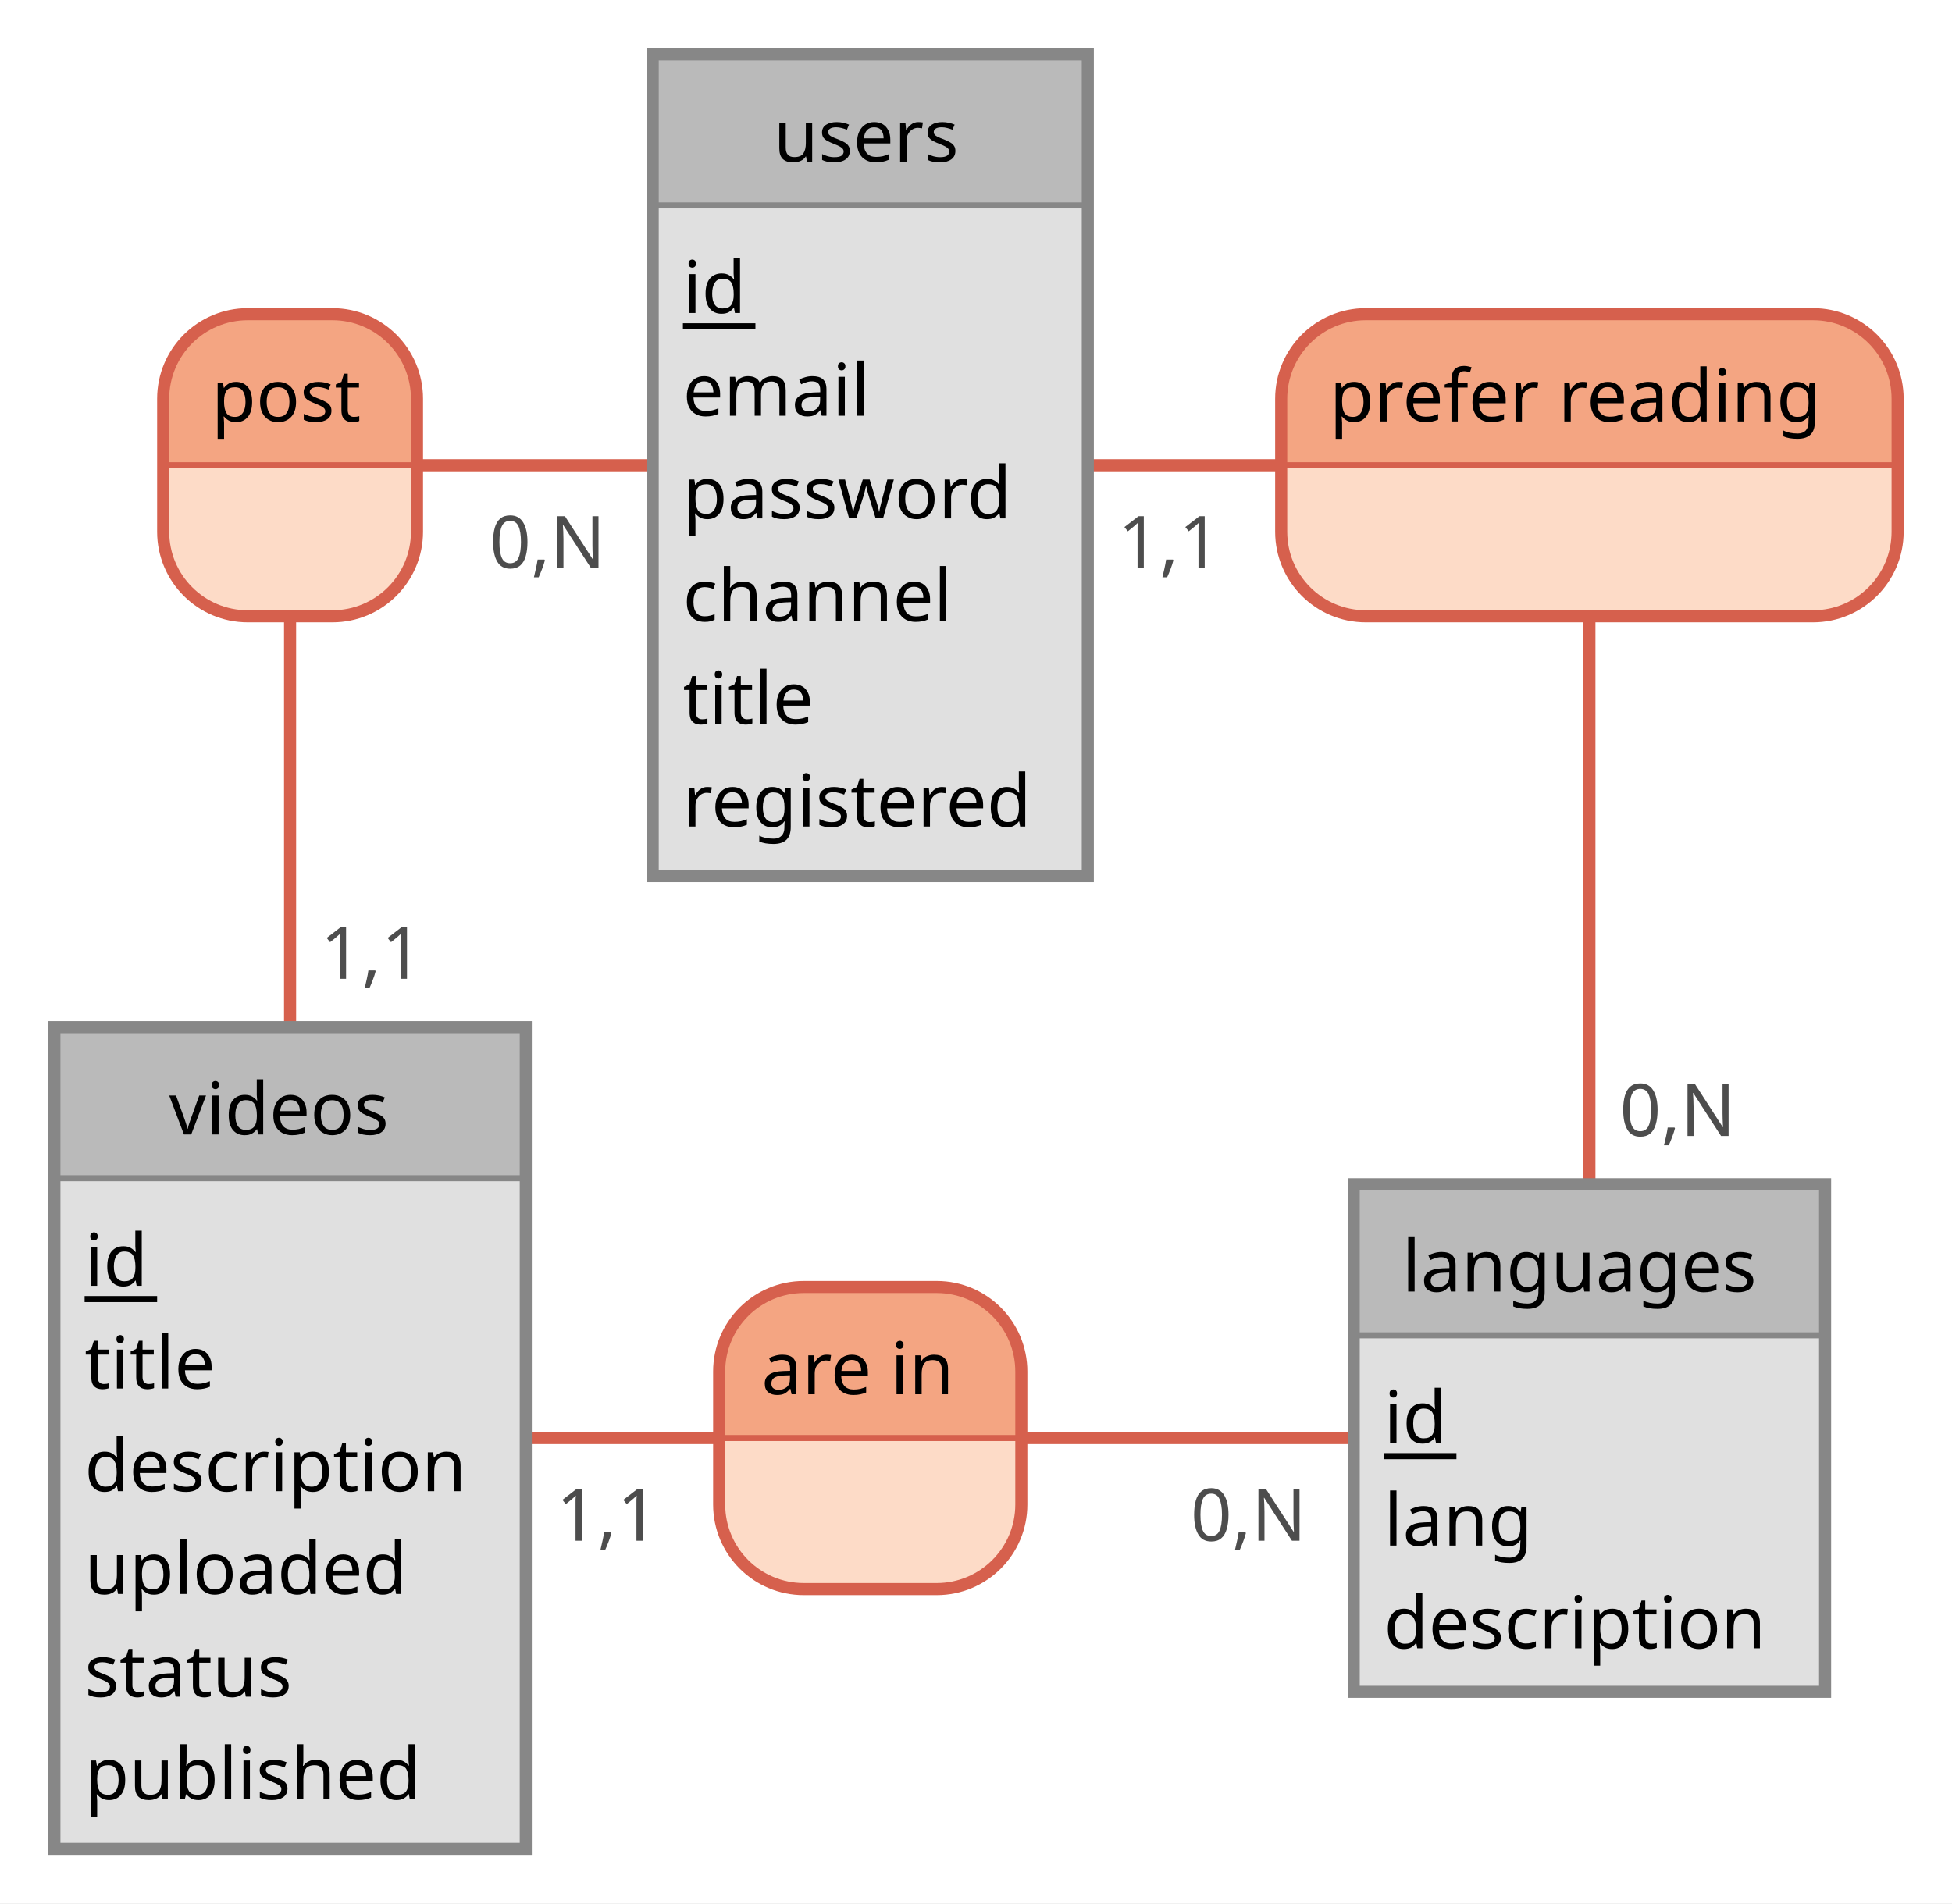
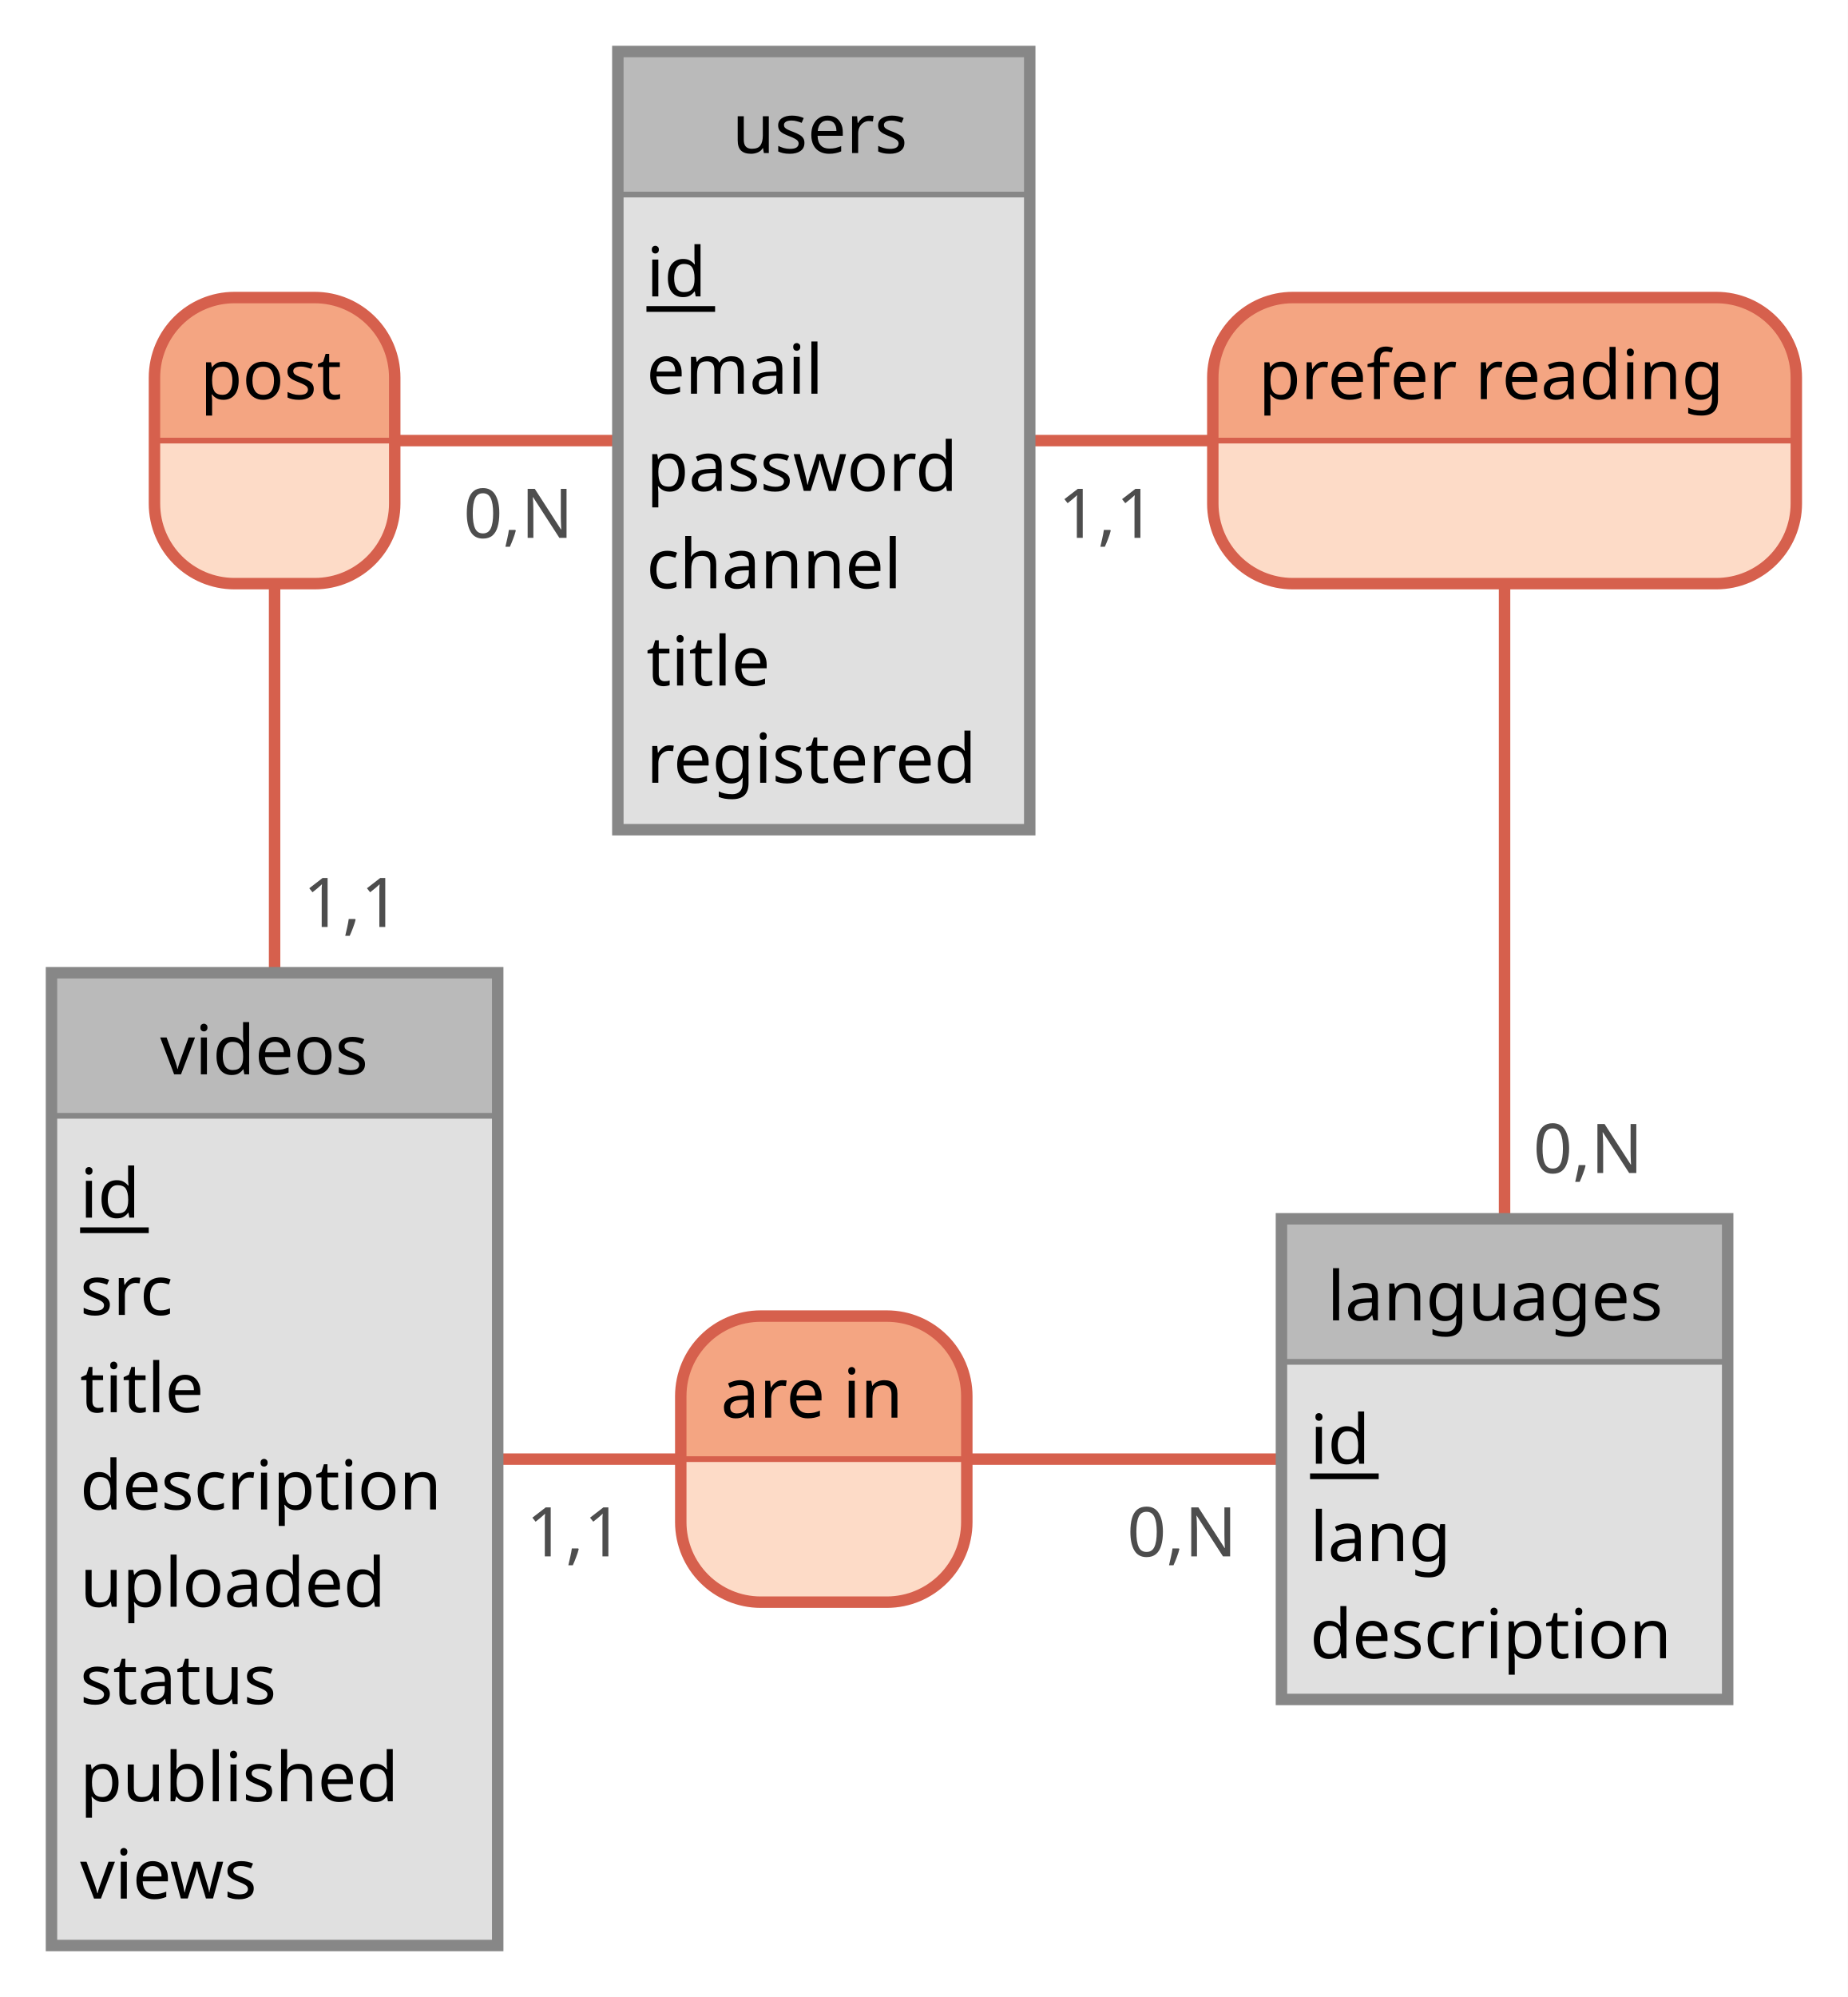
- <svg xmlns="http://www.w3.org/2000/svg" width="323" height="315" viewBox="0 0 323 315">
-   <rect id="frame" x="0" y="0" width="323" height="315" fill="#fff" stroke="none" stroke-width="0" />
+ <svg xmlns="http://www.w3.org/2000/svg" width="323" height="349" viewBox="0 0 323 349">
+   <rect id="frame" x="0" y="0" width="323" height="349" fill="#fff" stroke="none" stroke-width="0" />
  <g>
    <line x1="144" y1="77" x2="48" y2="77" stroke="#d6604d" stroke-width="2" />
    <text x="81" y="94" fill="#4d4d4d" font-family="Verdana" font-size="12">0,N</text>
-     <line x1="48" y1="238" x2="48" y2="77" stroke="#d6604d" stroke-width="2" />
+     <line x1="48" y1="255" x2="48" y2="77" stroke="#d6604d" stroke-width="2" />
    <text x="53" y="162" fill="#4d4d4d" font-family="Verdana" font-size="12">1,1</text>
    <g>
      <path d="M55 52 a14 14 90 0 1 14 14 V77 h-42 V66 a14 14 90 0 1 14 -14" fill="#f4a582" stroke="#f4a582" stroke-width="0" />
      <path d="M69 77 v11 a14 14 90 0 1 -14 14 H41 a14 14 90 0 1 -14 -14 V77 H42" fill="#fddbc7" stroke="#fddbc7" stroke-width="0" />
      <rect x="27" y="52" width="42" height="50" fill="none" rx="14" stroke="#d6604d" stroke-width="2" />
      <line x1="27" y1="77" x2="69" y2="77" stroke="#d6604d" stroke-width="1" />
      <text x="35" y="69.75" fill="#000" font-family="Verdana" font-size="12">post</text>
    </g>
  </g>
  <g>
    <line x1="144" y1="77" x2="263" y2="77" stroke="#d6604d" stroke-width="2" />
    <text x="185" y="94" fill="#4d4d4d" font-family="Verdana" font-size="12">1,1</text>
-     <line x1="263" y1="238" x2="263" y2="77" stroke="#d6604d" stroke-width="2" />
-     <text x="268" y="188" fill="#4d4d4d" font-family="Verdana" font-size="12">0,N</text>
+     <line x1="263" y1="255" x2="263" y2="77" stroke="#d6604d" stroke-width="2" />
+     <text x="268" y="205" fill="#4d4d4d" font-family="Verdana" font-size="12">0,N</text>
    <g>
      <path d="M300 52 a14 14 90 0 1 14 14 V77 h-102 V66 a14 14 90 0 1 14 -14" fill="#f4a582" stroke="#f4a582" stroke-width="0" />
      <path d="M314 77 v11 a14 14 90 0 1 -14 14 H226 a14 14 90 0 1 -14 -14 V77 H102" fill="#fddbc7" stroke="#fddbc7" stroke-width="0" />
      <rect x="212" y="52" width="102" height="50" fill="none" rx="14" stroke="#d6604d" stroke-width="2" />
      <line x1="212" y1="77" x2="314" y2="77" stroke="#d6604d" stroke-width="1" />
      <text x="220" y="69.75" fill="#000" font-family="Verdana" font-size="12">prefer reading</text>
    </g>
  </g>
  <g>
-     <line x1="48" y1="238" x2="144" y2="238" stroke="#d6604d" stroke-width="2" />
-     <text x="92" y="255" fill="#4d4d4d" font-family="Verdana" font-size="12">1,1</text>
-     <line x1="263" y1="238" x2="144" y2="238" stroke="#d6604d" stroke-width="2" />
-     <text x="197" y="255" fill="#4d4d4d" font-family="Verdana" font-size="12">0,N</text>
+     <line x1="48" y1="255" x2="144" y2="255" stroke="#d6604d" stroke-width="2" />
+     <text x="92" y="272" fill="#4d4d4d" font-family="Verdana" font-size="12">1,1</text>
+     <line x1="263" y1="255" x2="144" y2="255" stroke="#d6604d" stroke-width="2" />
+     <text x="197" y="272" fill="#4d4d4d" font-family="Verdana" font-size="12">0,N</text>
    <g>
-       <path d="M155 213 a14 14 90 0 1 14 14 V238 h-50 V227 a14 14 90 0 1 14 -14" fill="#f4a582" stroke="#f4a582" stroke-width="0" />
-       <path d="M169 238 v11 a14 14 90 0 1 -14 14 H133 a14 14 90 0 1 -14 -14 V238 H50" fill="#fddbc7" stroke="#fddbc7" stroke-width="0" />
-       <rect x="119" y="213" width="50" height="50" fill="none" rx="14" stroke="#d6604d" stroke-width="2" />
-       <line x1="119" y1="238" x2="169" y2="238" stroke="#d6604d" stroke-width="1" />
-       <text x="126" y="230.75" fill="#000" font-family="Verdana" font-size="12">are in</text>
+       <path d="M155 230 a14 14 90 0 1 14 14 V255 h-50 V244 a14 14 90 0 1 14 -14" fill="#f4a582" stroke="#f4a582" stroke-width="0" />
+       <path d="M169 255 v11 a14 14 90 0 1 -14 14 H133 a14 14 90 0 1 -14 -14 V255 H50" fill="#fddbc7" stroke="#fddbc7" stroke-width="0" />
+       <rect x="119" y="230" width="50" height="50" fill="none" rx="14" stroke="#d6604d" stroke-width="2" />
+       <line x1="119" y1="255" x2="169" y2="255" stroke="#d6604d" stroke-width="1" />
+       <text x="126" y="247.75" fill="#000" font-family="Verdana" font-size="12">are in</text>
    </g>
  </g>
  <g>
    <g>
      <rect x="108" y="9" width="72" height="25" fill="#bababa" stroke="#bababa" stroke-width="0" opacity="1" />
      <rect x="108" y="34" width="72" height="111" fill="#e0e0e0" stroke="#e0e0e0" stroke-width="0" opacity="1" />
      <rect x="108" y="9" width="72" height="136" fill="none" stroke="#878787" stroke-width="2" opacity="1" />
      <line x1="108" y1="34" x2="180" y2="34" stroke="#878787" stroke-width="1" />
    </g>
    <text x="128" y="26.75" fill="#000" font-family="Verdana" font-size="12">users</text>
    <text x="113" y="51.8" fill="#000" font-family="Verdana" font-size="12">id</text>
    <line x1="113" y1="54" x2="125" y2="54" stroke="#000" stroke-width="1" />
    <text x="113" y="68.8" fill="#000" font-family="Verdana" font-size="12">email</text>
    <text x="113" y="85.8" fill="#000" font-family="Verdana" font-size="12">password</text>
    <text x="113" y="102.8" fill="#000" font-family="Verdana" font-size="12">channel</text>
    <text x="113" y="119.8" fill="#000" font-family="Verdana" font-size="12">title</text>
    <text x="113" y="136.8" fill="#000" font-family="Verdana" font-size="12">registered</text>
  </g>
  <g>
    <g>
      <rect x="9" y="170" width="78" height="25" fill="#bababa" stroke="#bababa" stroke-width="0" opacity="1" />
-       <rect x="9" y="195" width="78" height="111" fill="#e0e0e0" stroke="#e0e0e0" stroke-width="0" opacity="1" />
-       <rect x="9" y="170" width="78" height="136" fill="none" stroke="#878787" stroke-width="2" opacity="1" />
+       <rect x="9" y="195" width="78" height="145" fill="#e0e0e0" stroke="#e0e0e0" stroke-width="0" opacity="1" />
+       <rect x="9" y="170" width="78" height="170" fill="none" stroke="#878787" stroke-width="2" opacity="1" />
      <line x1="9" y1="195" x2="87" y2="195" stroke="#878787" stroke-width="1" />
    </g>
    <text x="28" y="187.75" fill="#000" font-family="Verdana" font-size="12">videos</text>
    <text x="14" y="212.8" fill="#000" font-family="Verdana" font-size="12">id</text>
    <line x1="14" y1="215" x2="26" y2="215" stroke="#000" stroke-width="1" />
-     <text x="14" y="229.8" fill="#000" font-family="Verdana" font-size="12">title</text>
-     <text x="14" y="246.8" fill="#000" font-family="Verdana" font-size="12">description</text>
-     <text x="14" y="263.8" fill="#000" font-family="Verdana" font-size="12">uploaded</text>
-     <text x="14" y="280.8" fill="#000" font-family="Verdana" font-size="12">status</text>
-     <text x="14" y="297.8" fill="#000" font-family="Verdana" font-size="12">published</text>
+     <text x="14" y="229.8" fill="#000" font-family="Verdana" font-size="12">src</text>
+     <text x="14" y="246.8" fill="#000" font-family="Verdana" font-size="12">title</text>
+     <text x="14" y="263.8" fill="#000" font-family="Verdana" font-size="12">description</text>
+     <text x="14" y="280.8" fill="#000" font-family="Verdana" font-size="12">uploaded</text>
+     <text x="14" y="297.8" fill="#000" font-family="Verdana" font-size="12">status</text>
+     <text x="14" y="314.8" fill="#000" font-family="Verdana" font-size="12">published</text>
+     <text x="14" y="331.8" fill="#000" font-family="Verdana" font-size="12">views</text>
  </g>
  <g>
    <g>
-       <rect x="224" y="196" width="78" height="25" fill="#bababa" stroke="#bababa" stroke-width="0" opacity="1" />
-       <rect x="224" y="221" width="78" height="59" fill="#e0e0e0" stroke="#e0e0e0" stroke-width="0" opacity="1" />
-       <rect x="224" y="196" width="78" height="84" fill="none" stroke="#878787" stroke-width="2" opacity="1" />
-       <line x1="224" y1="221" x2="302" y2="221" stroke="#878787" stroke-width="1" />
+       <rect x="224" y="213" width="78" height="25" fill="#bababa" stroke="#bababa" stroke-width="0" opacity="1" />
+       <rect x="224" y="238" width="78" height="59" fill="#e0e0e0" stroke="#e0e0e0" stroke-width="0" opacity="1" />
+       <rect x="224" y="213" width="78" height="84" fill="none" stroke="#878787" stroke-width="2" opacity="1" />
+       <line x1="224" y1="238" x2="302" y2="238" stroke="#878787" stroke-width="1" />
    </g>
-     <text x="232" y="213.75" fill="#000" font-family="Verdana" font-size="12">languages</text>
-     <text x="229" y="238.8" fill="#000" font-family="Verdana" font-size="12">id</text>
-     <line x1="229" y1="241" x2="241" y2="241" stroke="#000" stroke-width="1" />
-     <text x="229" y="255.8" fill="#000" font-family="Verdana" font-size="12">lang</text>
-     <text x="229" y="272.8" fill="#000" font-family="Verdana" font-size="12">description</text>
+     <text x="232" y="230.75" fill="#000" font-family="Verdana" font-size="12">languages</text>
+     <text x="229" y="255.8" fill="#000" font-family="Verdana" font-size="12">id</text>
+     <line x1="229" y1="258" x2="241" y2="258" stroke="#000" stroke-width="1" />
+     <text x="229" y="272.8" fill="#000" font-family="Verdana" font-size="12">lang</text>
+     <text x="229" y="289.8" fill="#000" font-family="Verdana" font-size="12">description</text>
  </g>
</svg>
